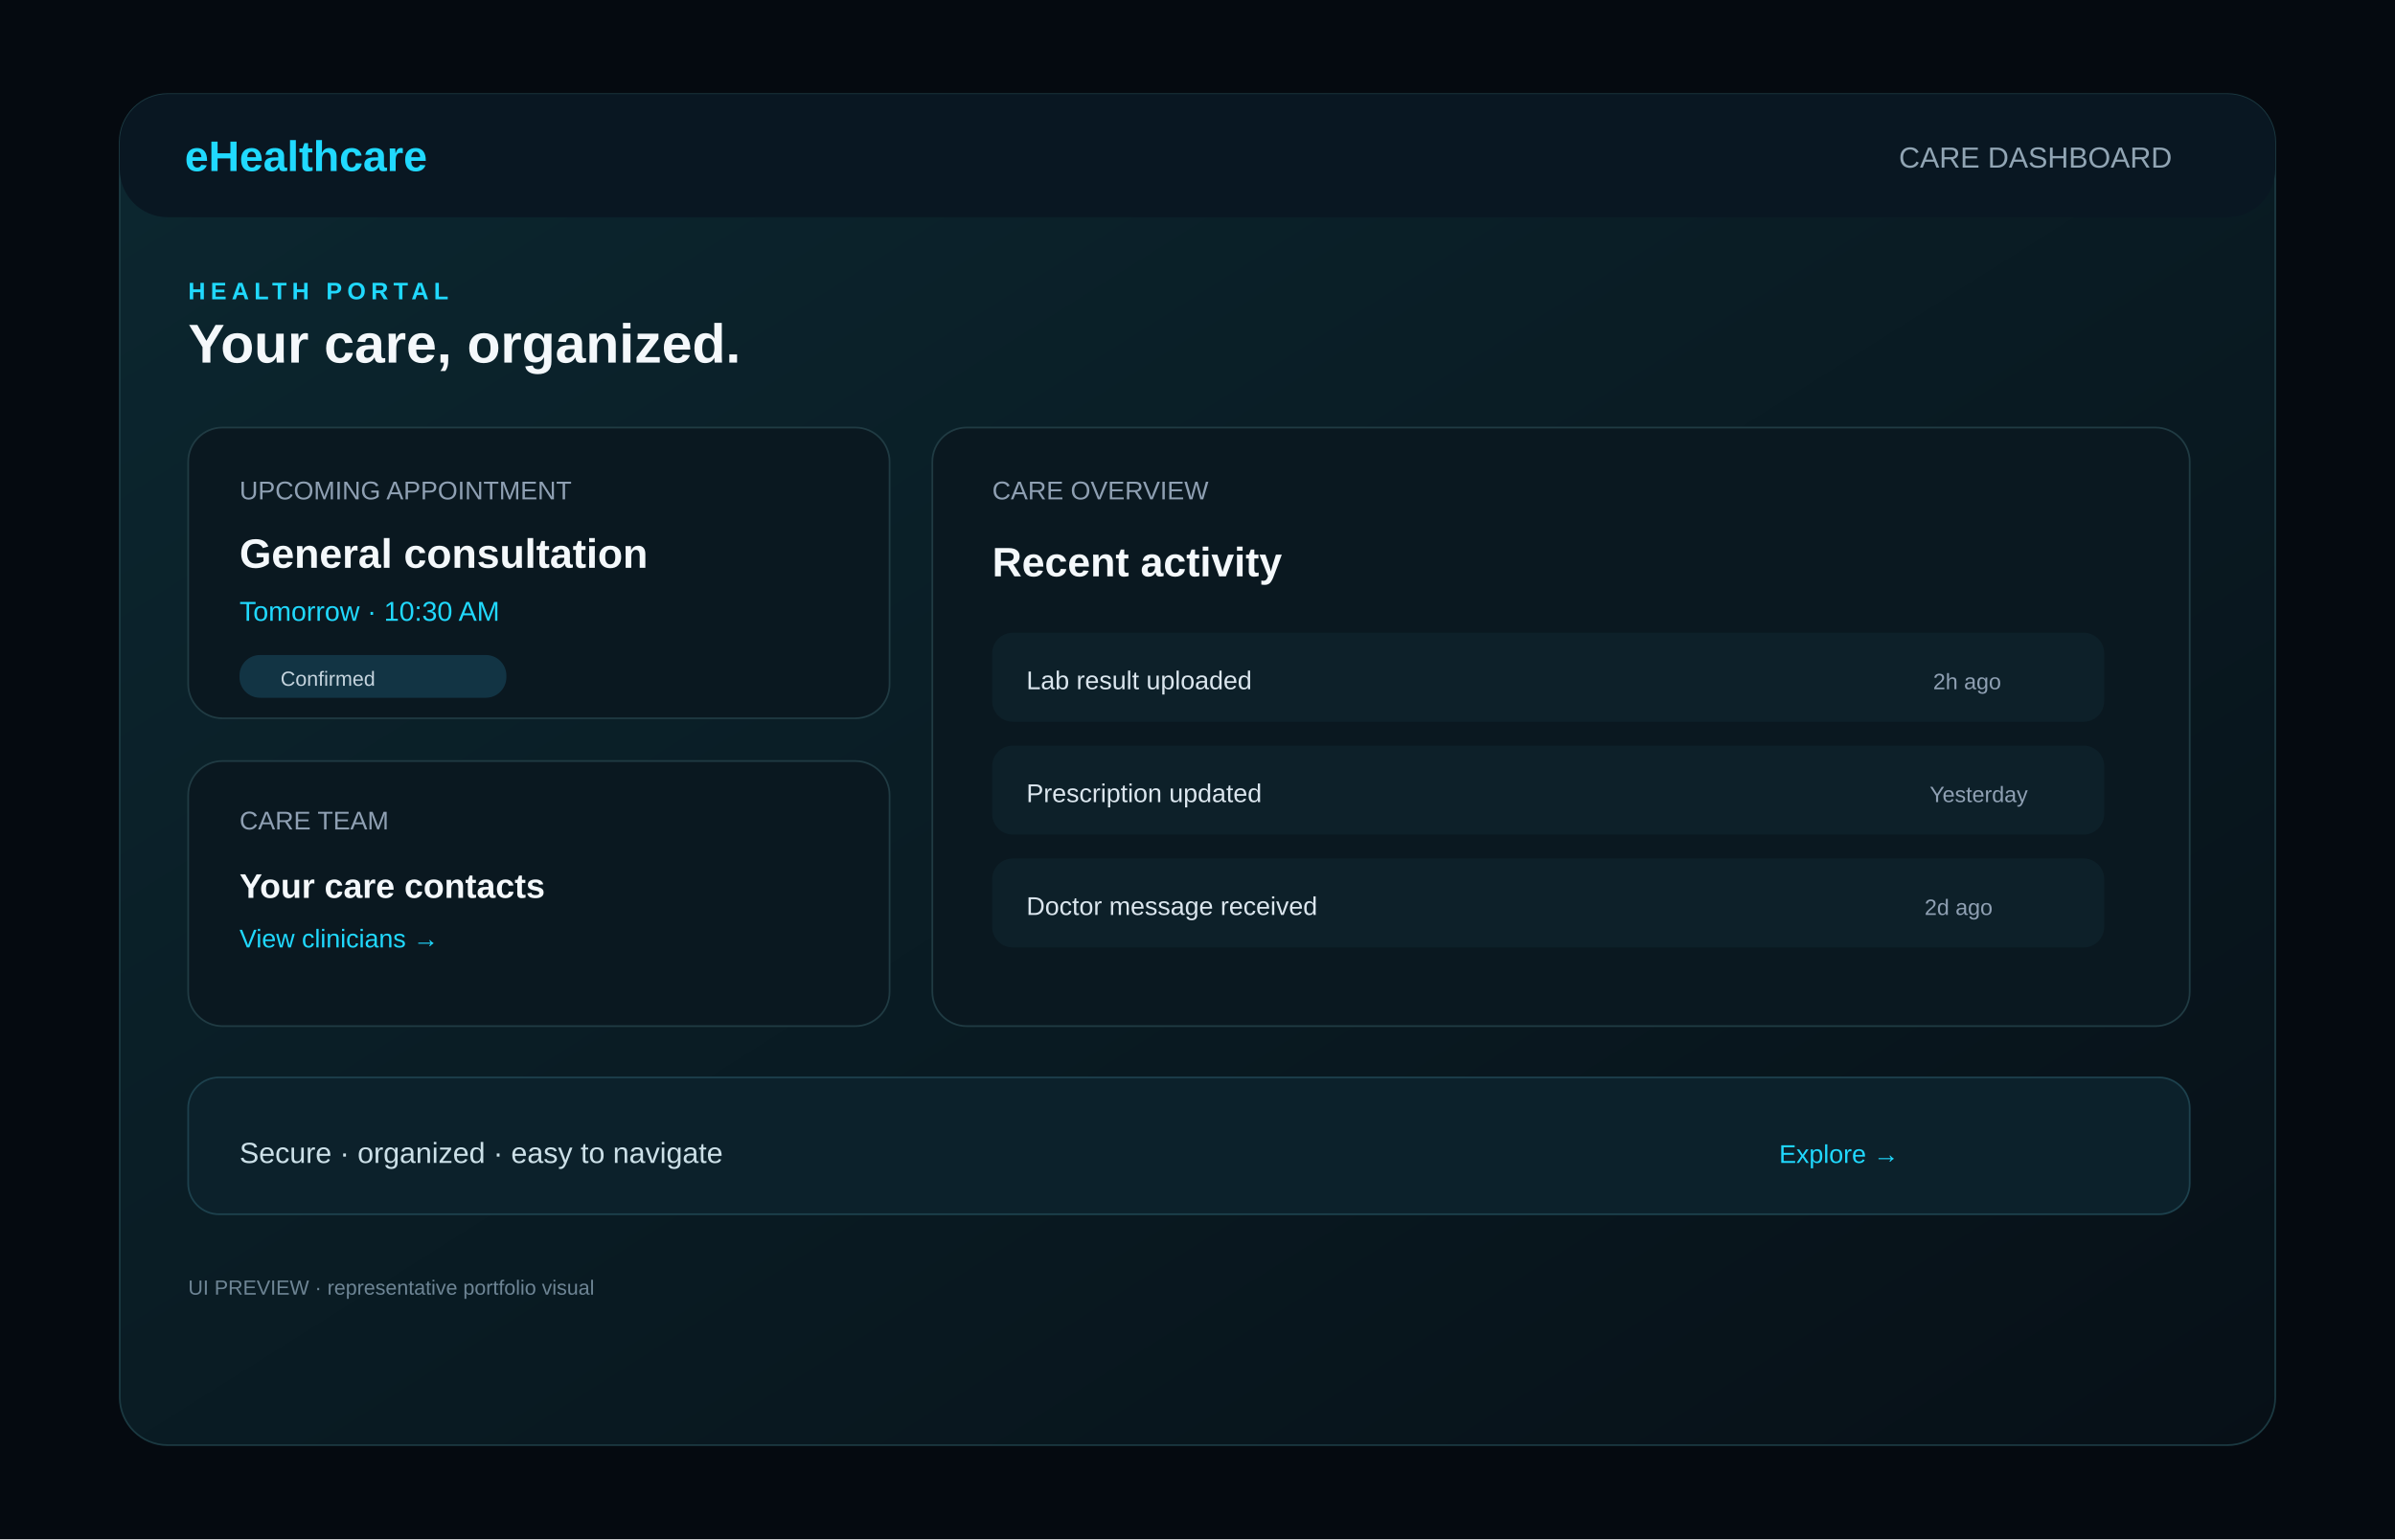
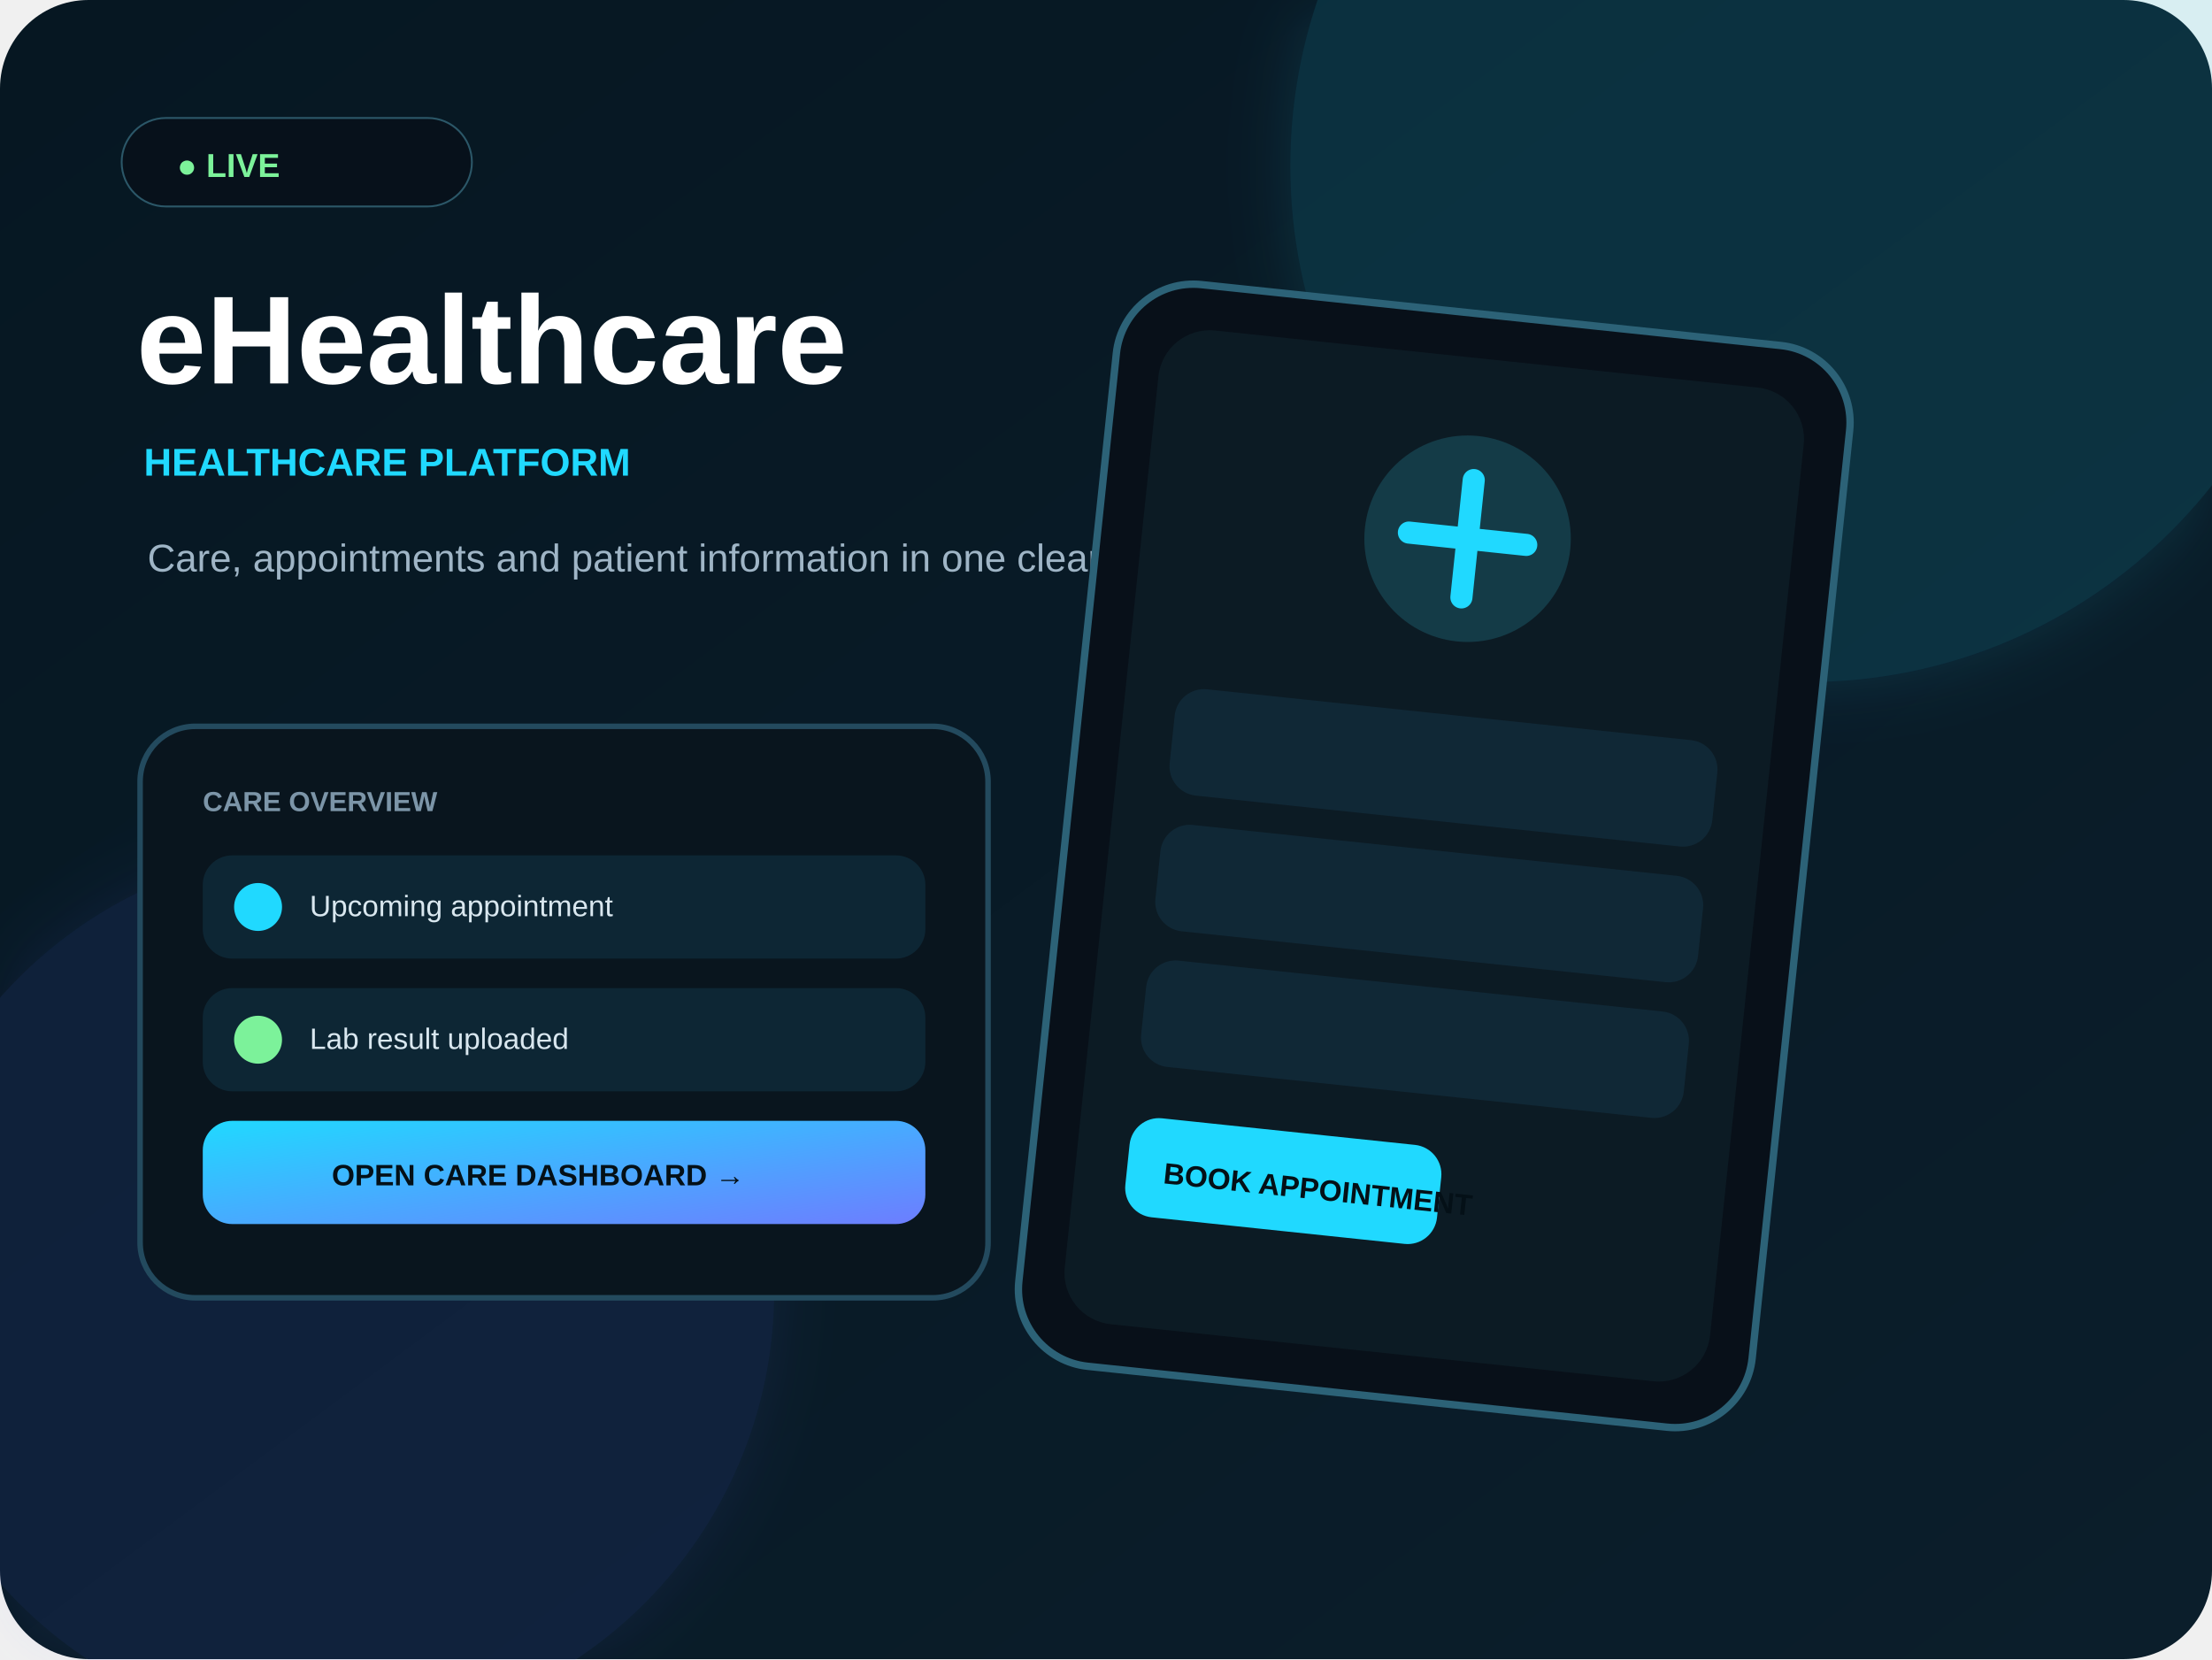
- <svg xmlns="http://www.w3.org/2000/svg" viewBox="0 0 1400 900">
+ <svg xmlns="http://www.w3.org/2000/svg" viewBox="0 0 1200 900">
  <defs>
-     <linearGradient id="b" x1="0" y1="0" x2="1" y2="1">
-       <stop stop-color="#0c2730" />
-       <stop offset="1" stop-color="#071017" />
+     <linearGradient id="bg" x1="0" y1="0" x2="1" y2="1">
+       <stop stop-color="#061722" />
+       <stop offset="1" stop-color="#0b1e2b" />
    </linearGradient>
+     <linearGradient id="aqua" x1="0" y1="0" x2="1" y2="1">
+       <stop stop-color="#20d9ff" />
+       <stop offset="1" stop-color="#6d7dff" />
+     </linearGradient>
+     <filter id="glow">
+       <feGaussianBlur stdDeviation="18" result="b" />
+       <feMerge>
+         <feMergeNode in="b" />
+         <feMergeNode in="SourceGraphic" />
+       </feMerge>
+     </filter>
  </defs>
-   <rect width="1400" height="900" fill="#050a10" />
-   <rect x="70" y="55" width="1260" height="790" rx="28" fill="url(#b)" stroke="#1b3941" />
-   <rect x="70" y="55" width="1260" height="72" rx="28" fill="#091722" />
-   <text x="108" y="100" fill="#20d9ff" font-size="25" font-family="Arial" font-weight="700">eHealthcare</text>
-   <text x="1110" y="98" fill="#91a5b4" font-size="17" font-family="Arial">CARE DASHBOARD</text>
-   <text x="110" y="175" fill="#20d9ff" font-size="14" font-family="Arial" font-weight="700" letter-spacing="3">HEALTH PORTAL</text>
-   <text x="110" y="212" fill="#f4f8fb" font-size="32" font-family="Arial" font-weight="700">Your care, organized.</text>
-   <rect x="110" y="250" width="410" height="170" rx="20" fill="#0a1820" stroke="#203b43" />
-   <text x="140" y="292" fill="#8fa0b3" font-size="15" font-family="Arial">UPCOMING APPOINTMENT</text>
-   <text x="140" y="332" fill="#f4f8fb" font-size="24" font-family="Arial" font-weight="700">General consultation</text>
-   <text x="140" y="363" fill="#20d9ff" font-size="16" font-family="Arial">Tomorrow · 10:30 AM</text>
-   <rect x="140" y="383" width="156" height="25" rx="12" fill="#123444" />
-   <text x="164" y="401" fill="#c5d4de" font-size="12" font-family="Arial">Confirmed</text>
-   <rect x="545" y="250" width="735" height="350" rx="20" fill="#0a1820" stroke="#203b43" />
-   <text x="580" y="292" fill="#8fa0b3" font-size="15" font-family="Arial">CARE OVERVIEW</text>
-   <text x="580" y="337" fill="#f4f8fb" font-size="24" font-family="Arial" font-weight="700">Recent activity</text>
-   <rect x="580" y="370" width="650" height="52" rx="12" fill="#0d2029" />
-   <text x="600" y="403" fill="#dbe6ee" font-size="15" font-family="Arial">Lab result uploaded</text>
-   <text x="1130" y="403" fill="#8fa0b3" font-size="13" font-family="Arial">2h ago</text>
-   <rect x="580" y="436" width="650" height="52" rx="12" fill="#0d2029" />
-   <text x="600" y="469" fill="#dbe6ee" font-size="15" font-family="Arial">Prescription updated</text>
-   <text x="1128" y="469" fill="#8fa0b3" font-size="13" font-family="Arial">Yesterday</text>
-   <rect x="580" y="502" width="650" height="52" rx="12" fill="#0d2029" />
-   <text x="600" y="535" fill="#dbe6ee" font-size="15" font-family="Arial">Doctor message received</text>
-   <text x="1125" y="535" fill="#8fa0b3" font-size="13" font-family="Arial">2d ago</text>
-   <rect x="110" y="445" width="410" height="155" rx="20" fill="#0a1820" stroke="#203b43" />
-   <text x="140" y="485" fill="#8fa0b3" font-size="15" font-family="Arial">CARE TEAM</text>
-   <text x="140" y="525" fill="#f4f8fb" font-size="20" font-family="Arial" font-weight="700">Your care contacts</text>
-   <text x="140" y="554" fill="#20d9ff" font-size="15" font-family="Arial">View clinicians →</text>
-   <rect x="110" y="630" width="1170" height="80" rx="18" fill="#0c212b" stroke="#1d414d" />
-   <text x="140" y="680" fill="#cce0e8" font-size="17" font-family="Arial">Secure · organized · easy to navigate</text>
-   <text x="1040" y="680" fill="#20d9ff" font-size="15" font-family="Arial">Explore →</text>
-   <text x="110" y="757" fill="#6e8595" font-size="12" font-family="Arial">UI PREVIEW · representative portfolio visual</text>
+   <rect width="1200" height="900" rx="48" fill="url(#bg)" />
+   <circle cx="980" cy="90" r="280" fill="#20d9ff" opacity=".12" filter="url(#glow)" />
+   <circle cx="180" cy="700" r="240" fill="#5664ff" opacity=".1" filter="url(#glow)" />
+   <rect x="66" y="64" width="190" height="48" rx="24" fill="#07111b" stroke="#2b5768" />
+   <text x="96" y="96" fill="#7cf29a" font-family="Arial" font-size="18" font-weight="700">● LIVE</text>
+   <text x="74" y="208" fill="#fff" font-family="Arial" font-size="68" font-weight="800">eHealthcare</text>
+   <text x="78" y="258" fill="#20d9ff" font-family="Arial" font-size="21" font-weight="700">HEALTHCARE PLATFORM</text>
+   <text x="80" y="310" fill="#9fb5c6" font-family="Arial" font-size="21">Care, appointments and patient information in one clear flow.</text>
+   <g transform="translate(76 394)">
+     <rect x="0" y="0" width="460" height="310" rx="30" fill="#09151e" stroke="#234a5e" stroke-width="3" />
+     <text x="34" y="46" fill="#7c95a8" font-family="Arial" font-size="15" font-weight="700">CARE OVERVIEW</text>
+     <rect x="34" y="70" width="392" height="56" rx="16" fill="#0d2634" />
+     <circle cx="64" cy="98" r="13" fill="#20d9ff" />
+     <text x="92" y="103" fill="#d9e7ef" font-family="Arial" font-size="16">Upcoming appointment</text>
+     <rect x="34" y="142" width="392" height="56" rx="16" fill="#0d2634" />
+     <circle cx="64" cy="170" r="13" fill="#7cf29a" />
+     <text x="92" y="175" fill="#d9e7ef" font-family="Arial" font-size="16">Lab result uploaded</text>
+     <rect x="34" y="214" width="392" height="56" rx="16" fill="url(#aqua)" />
+     <text x="104" y="249" fill="#041017" font-family="Arial" font-size="16" font-weight="800">OPEN CARE DASHBOARD →</text>
+   </g>
+   <g transform="translate(610 150) rotate(6)">
+     <rect x="0" y="0" width="400" height="590" rx="42" fill="#081019" stroke="#2c6277" stroke-width="4" />
+     <rect x="24" y="24" width="352" height="542" rx="28" fill="#0c1b24" />
+     <circle cx="200" cy="122" r="56" fill="#143b47" />
+     <path d="M168 122h64 M200 90v64" stroke="#20d9ff" stroke-width="12" stroke-linecap="round" />
+     <rect x="52" y="218" width="296" height="58" rx="16" fill="#102836" />
+     <rect x="52" y="292" width="296" height="58" rx="16" fill="#102836" />
+     <rect x="52" y="366" width="296" height="58" rx="16" fill="#102836" />
+     <rect x="52" y="452" width="170" height="54" rx="16" fill="#20d9ff" />
+     <text x="72" y="487" fill="#041017" font-family="Arial" font-size="16" font-weight="800">BOOK APPOINTMENT</text>
+   </g>
</svg>
